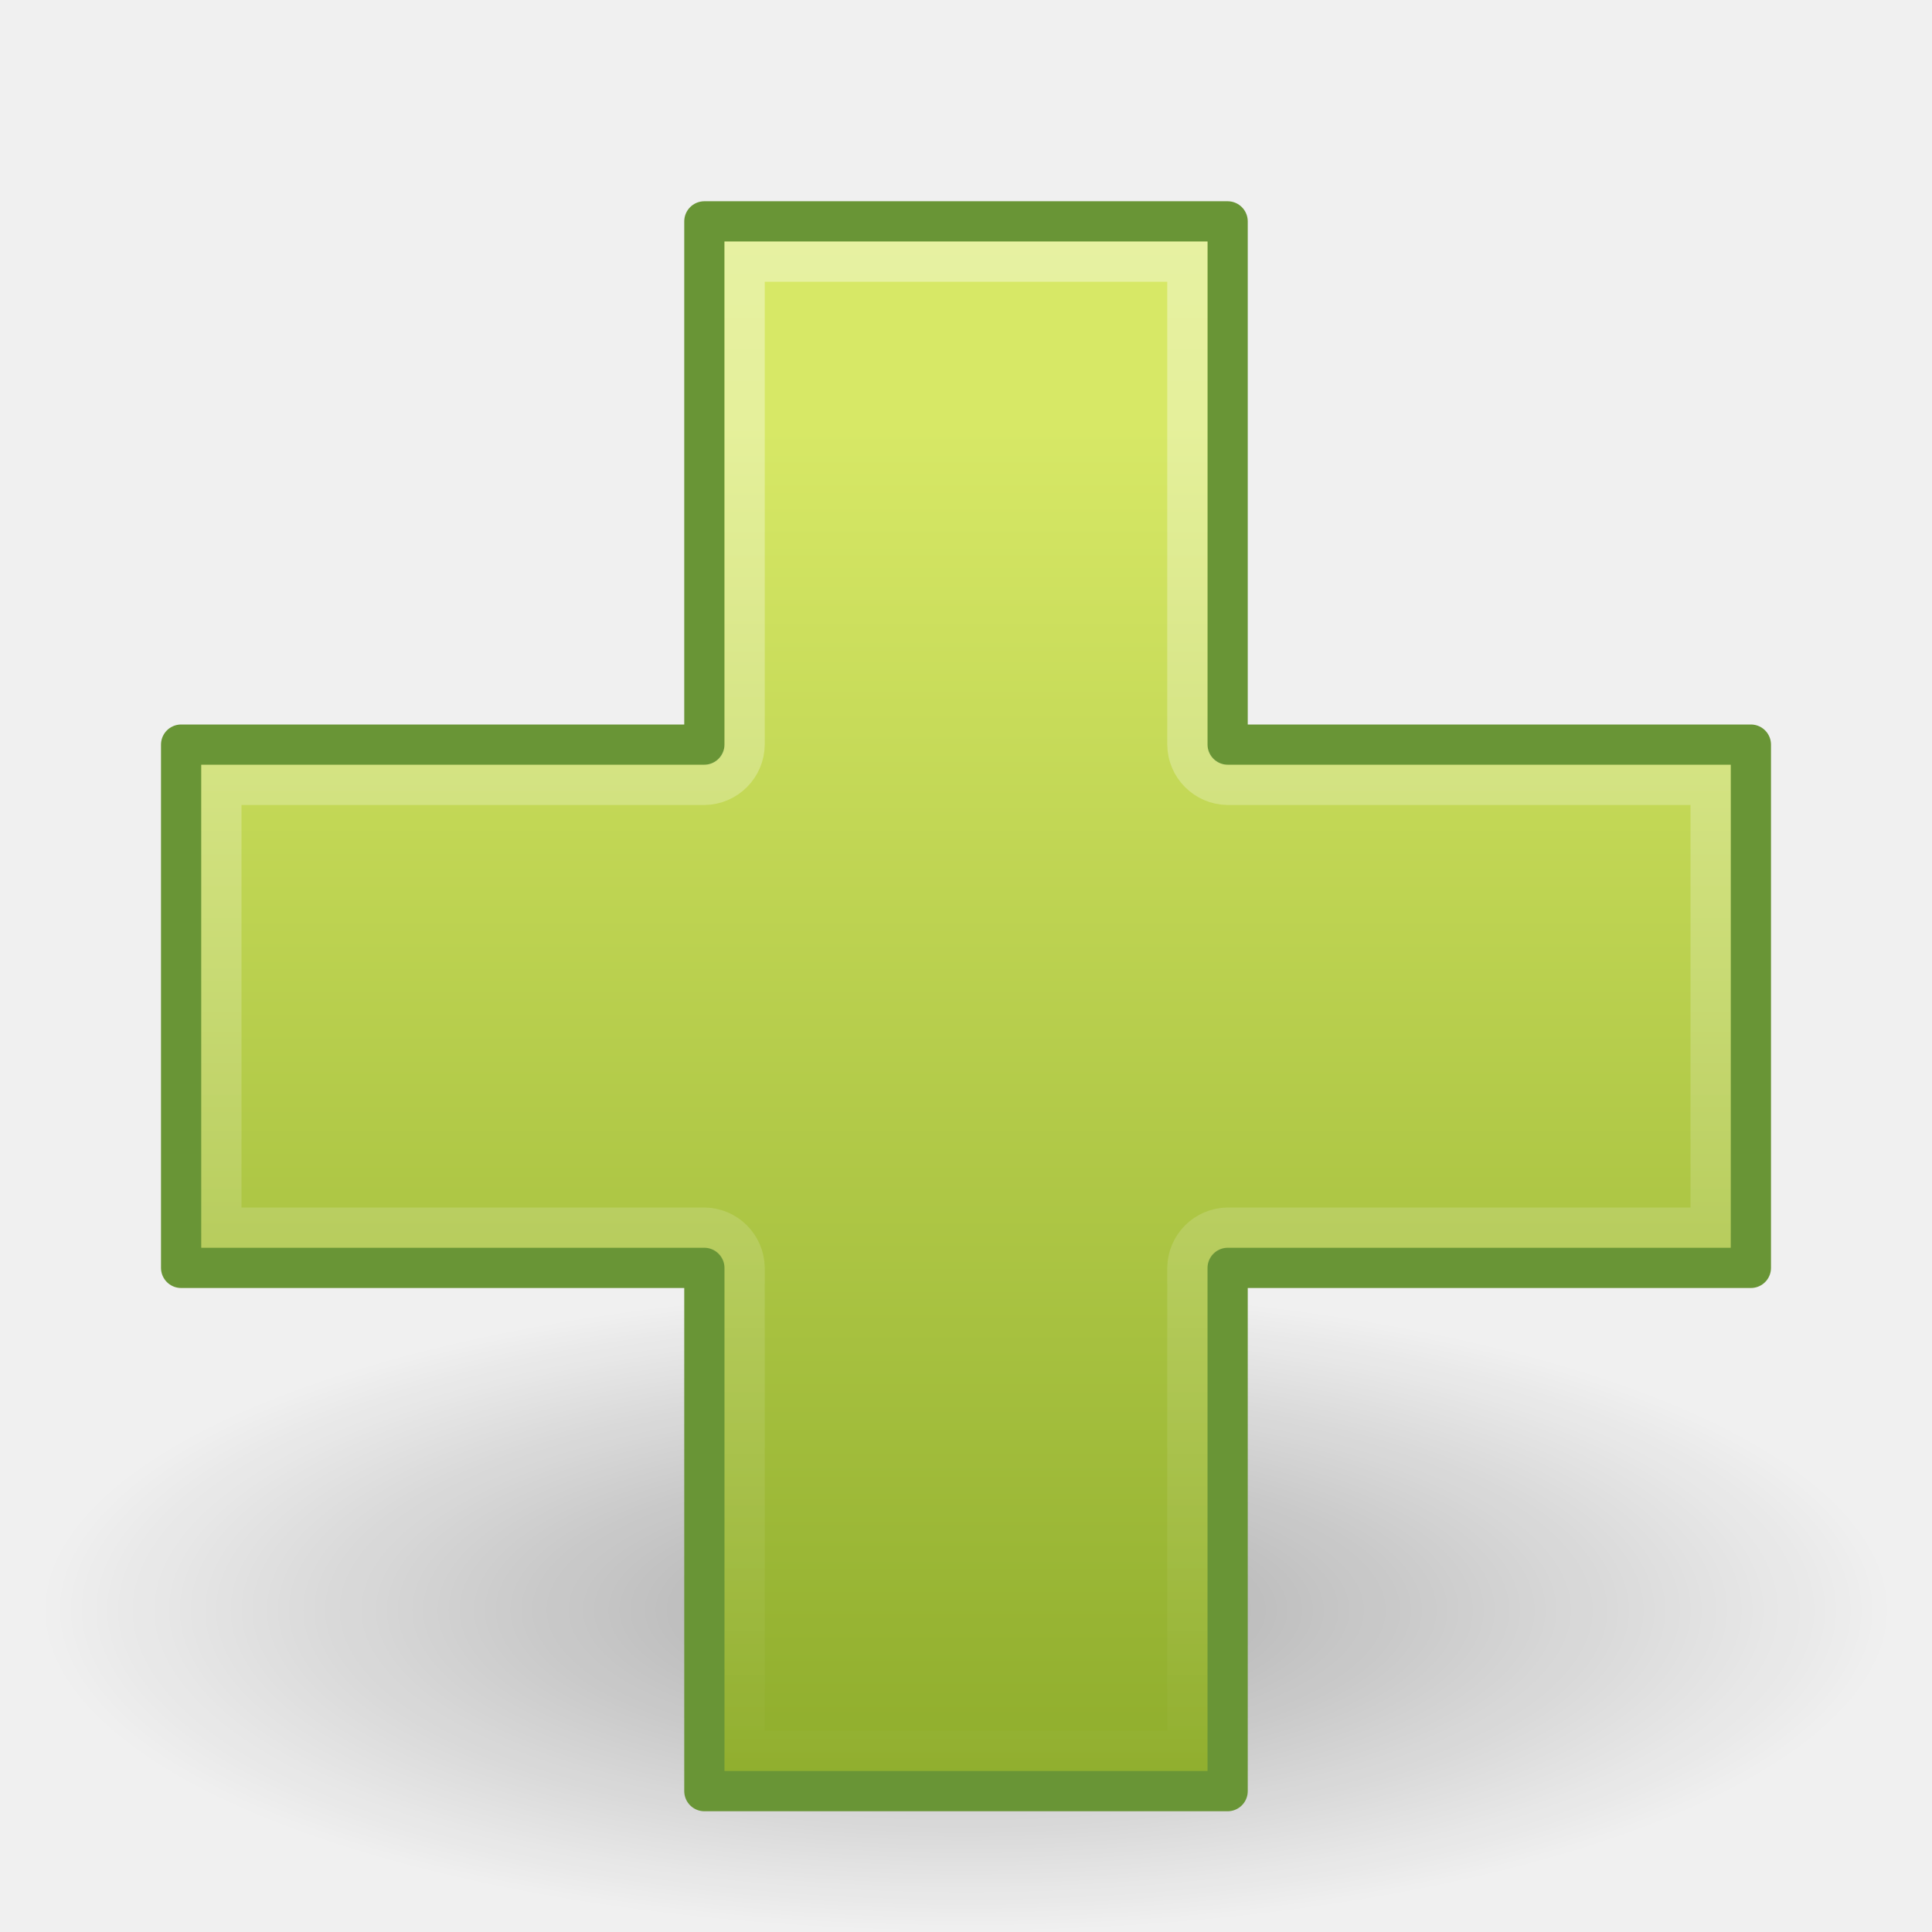
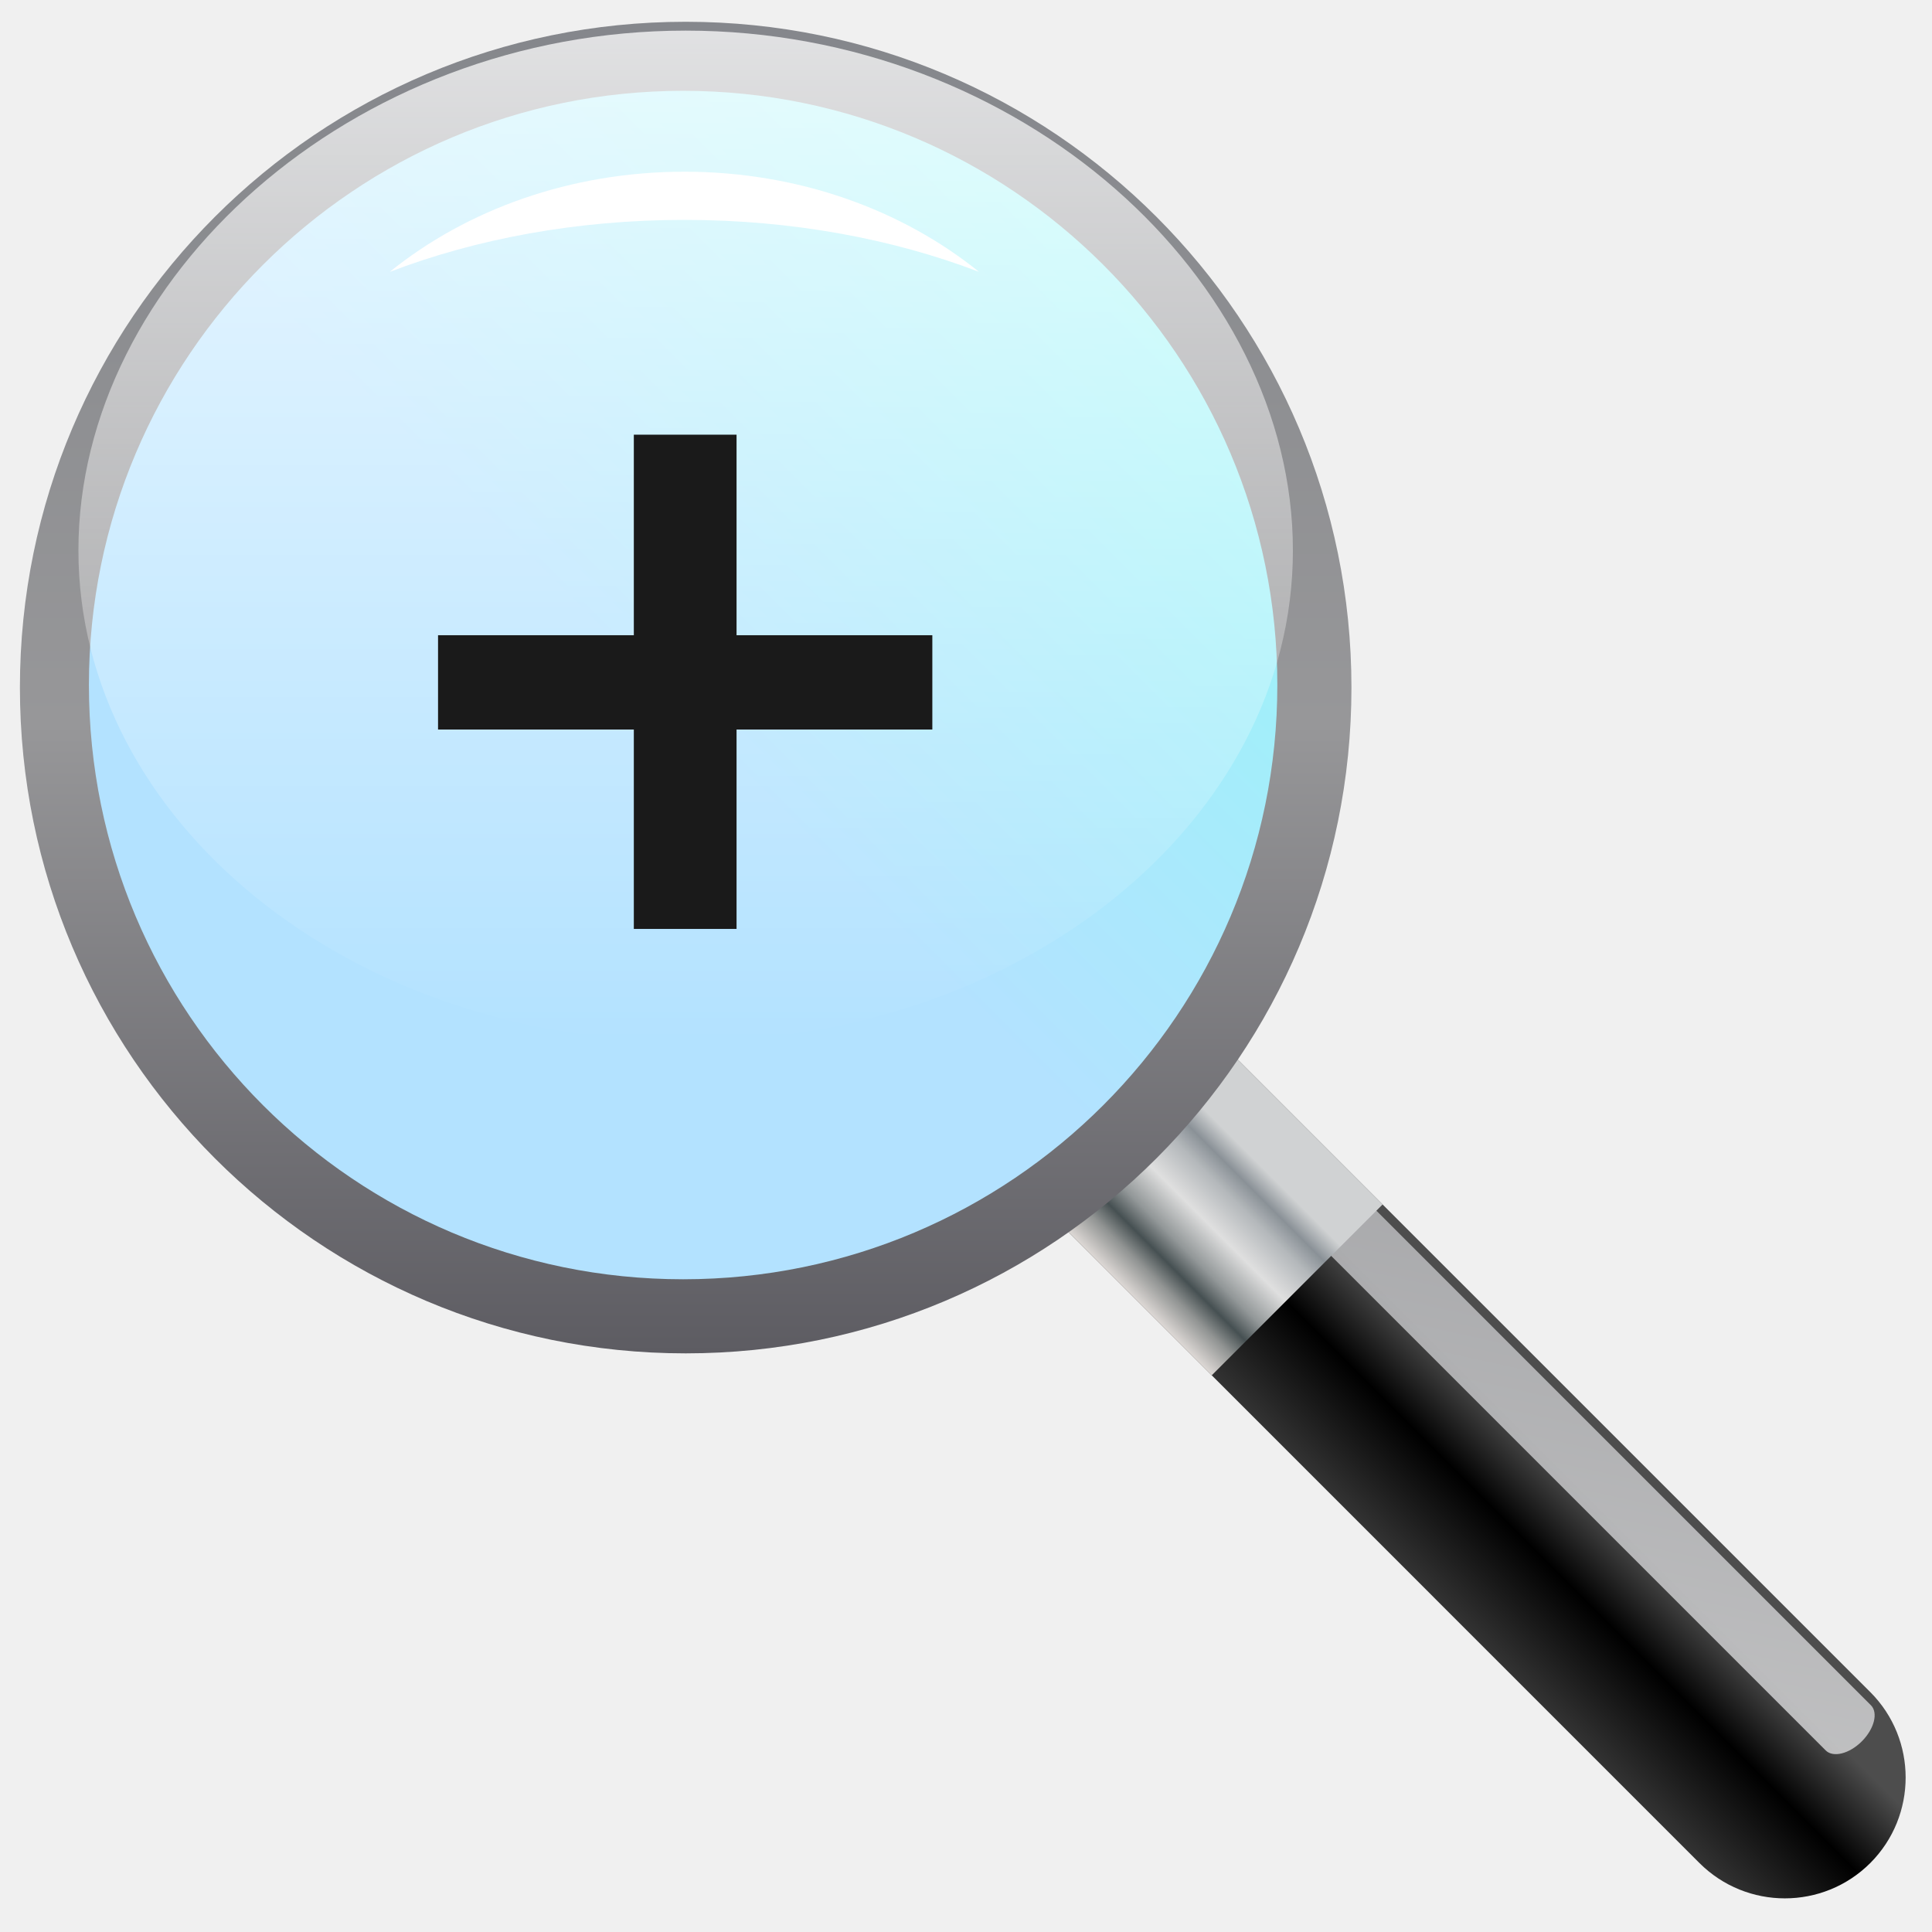
- <svg xmlns="http://www.w3.org/2000/svg" id="svg3275" width="48" height="48" version="1.0">
-   <defs id="defs3277">
-     <radialGradient id="radialGradient2469" cx="62.625" cy="4.625" r="10.625" gradientTransform="matrix(2.1647 0 0 .75294 -111.56 36.518)" gradientUnits="userSpaceOnUse">
-       <stop id="stop8840" offset="0" />
-       <stop id="stop8842" style="stop-opacity:0" offset="1" />
-     </radialGradient>
-     <linearGradient id="linearGradient2452" x1="24.104" x2="24.104" y1="15.181" y2="34.225" gradientTransform="matrix(1.8451 0 0 1.834 -20.057 -17.214)" gradientUnits="userSpaceOnUse">
-       <stop id="stop2266" style="stop-color:#d7e866" offset="0" />
-       <stop id="stop2268" style="stop-color:#8cab2a" offset="1" />
+ <svg xmlns="http://www.w3.org/2000/svg" version="1.1" viewBox="4.45048e-06 -0.168 48 48" id="svg76" width="48" height="48">
+   <defs id="defs56">
+     <linearGradient id="def0" x1="104.32" x2="115.197" y1="117.753" y2="106.876" gradientTransform="scale(0.9999928,1.000007)" gradientUnits="userSpaceOnUse">
+       <stop offset="0" stop-color="#333333" id="stop2" />
+       <stop offset="0.573" stop-color="#000000" id="stop4" />
+       <stop offset="1" stop-color="#4D4D4D" id="stop6" />
    </linearGradient>
-     <linearGradient id="linearGradient3269" x1="24" x2="24" y1="5" y2="45" gradientUnits="userSpaceOnUse">
-       <stop id="stop3261" style="stop-color:#fff" offset="0" />
-       <stop id="stop3263" style="stop-color:#fff;stop-opacity:0" offset="1" />
+     <linearGradient id="def1" x1="104.737" x2="131.069" y1="186.826" y2="66.615" gradientTransform="scale(1.000028,0.9999716)" gradientUnits="userSpaceOnUse">
+       <stop offset="0" stop-color="#FFFFFF" style="stop-opacity:0.804" id="stop9" />
+       <stop offset="1" stop-color="#A7A8AC" style="stop-opacity:0.804" id="stop11" />
+     </linearGradient>
+     <linearGradient id="def2" x1="93.202" x2="104.075" y1="106.634" y2="95.761" gradientTransform="scale(1.000005,0.9999947)" gradientUnits="userSpaceOnUse">
+       <stop offset="0" stop-color="#DDD8D5" id="stop14" />
+       <stop offset="0.154" stop-color="#919493" id="stop16" />
+       <stop offset="0.264" stop-color="#465052" id="stop18" />
+       <stop offset="0.383" stop-color="#929798" id="stop20" />
+       <stop offset="0.573" stop-color="#DFDFDF" id="stop22" />
+       <stop offset="0.764" stop-color="#B4B8BB" id="stop24" />
+       <stop offset="0.876" stop-color="#8A9197" id="stop26" />
+       <stop offset="1" stop-color="#D0D2D3" id="stop28" />
+     </linearGradient>
+     <linearGradient id="def3" x1="56" x2="56" y1="111.834" y2="-0.168" gradientTransform="scale(0.9999821,1.000018)" gradientUnits="userSpaceOnUse">
+       <stop offset="0" stop-color="#5D5C62" id="stop31" />
+       <stop offset="0.472" stop-color="#979799" id="stop33" />
+       <stop offset="0.728" stop-color="#8E8F92" id="stop35" />
+       <stop offset="0.994" stop-color="#85878C" id="stop37" />
+       <stop offset="1" stop-color="#85878C" id="stop39" />
+     </linearGradient>
+     <linearGradient id="def4" x1="114.372" x2="31.094" y1="-2.969" y2="80.307" gradientTransform="scale(0.9999833,1.000017)" gradientUnits="userSpaceOnUse">
+       <stop offset="0" stop-color="#B8F8F9" id="stop42" />
+       <stop offset="0.263" stop-color="#99F5F7" id="stop44" />
+       <stop offset="0.724" stop-color="#B3E2FF" id="stop46" />
+       <stop offset="1" stop-color="#B3E2FF" id="stop48" />
+     </linearGradient>
+     <linearGradient id="def5" x1="51.092" x2="51.092" y1="93.831" y2="0.632" gradientTransform="scale(1.096048,0.9123688)" gradientUnits="userSpaceOnUse">
+       <stop offset="0" stop-color="#FFFFFF" style="stop-opacity:0" id="stop51" />
+       <stop offset="1" stop-color="#FFFFFF" style="stop-opacity:0.753" id="stop53" />
    </linearGradient>
  </defs>
-   <g id="layer1">
-     <path id="path8836" d="m47 40c0 4.418-10.297 8-23 8s-23-3.582-23-8 10.297-8 23-8 23 3.582 23 8z" style="fill-rule:evenodd;fill:url(#radialGradient2469);opacity:.3" />
-     <path id="path2262" d="m17.5 18.5v-13h13v13h13v13h-13v13h-13v-13h-13v-13h13z" style="fill-rule:evenodd;fill:url(#linearGradient2452);stroke-linejoin:round;stroke:#699536" />
-     <path id="path3267" d="m18.5 6.5v12c-0.007 0.549-0.451 0.993-1 1h-12v11h12c0.549 0.007 0.993 0.451 1 1v12h11v-12c0.007-0.549 0.451-0.993 1-1h12v-11h-12c-0.549-0.007-0.993-0.451-1-1v-12h-11z" style="fill:none;opacity:.4;stroke:url(#linearGradient3269)" />
+   <g id="g74" transform="matrix(0.2953754,0,0,0.2953754,0.4946576,0.4226795)" style="stroke-width:3.386">
+     <path d="m 67.369,66.431 c -3.964,3.973 -3.972,10.405 0,14.369 l 73.899,73.903 c 3.971,3.964 10.401,3.964 14.373,0 v 0 c 3.963,-3.972 3.963,-10.412 0,-14.376 L 81.737,66.431 c -1.981,-1.984 -4.58,-2.976 -7.18,-2.976 v 0 c -2.6,0 -5.201,0.992 -7.188,2.976 z" id="path58" style="fill:url(#def0);stroke-width:3.386" />
+     <path d="m 155.691,141.431 c 0.63,0.628 0.285,1.988 -0.764,3.038 -1.048,1.048 -2.411,1.391 -3.039,0.762 L 87.053,80.392 c -0.633,-0.621 -0.291,-1.984 0.759,-3.036 1.048,-1.045 2.409,-1.389 3.04,-0.767 z" id="path60" style="fill:url(#def1);stroke-width:3.386" />
+     <path d="M 86.156,99.585 100.249,113.68 114.619,99.311 100.524,85.217 Z" id="path62" style="fill:url(#def2);stroke-width:3.386" />
+     <path d="M 4.45048e-6,55.829 C 4.45048e-6,86.759 25.072,111.835 56.001,111.835 v 0 c 30.924,0 55.998,-25.076 55.998,-56.006 v 0 c 0,-30.92 -25.074,-55.997 -55.998,-55.997 v 0 C 25.072,-0.168 4.45048e-6,24.909 4.45048e-6,55.829 Z" id="path64" style="fill:url(#def3);stroke-width:3.386" />
+     <path d="m 5.804,55.611 c 0,27.609 22.377,49.992 49.981,49.992 v 0 c 27.597,0 49.98,-22.383 49.98,-49.992 v 0 C 105.765,28.013 83.383,5.639 55.785,5.639 v 0 C 28.181,5.639 5.804,28.013 5.804,55.611 Z" id="path66" style="fill:url(#def4);stroke-width:3.386" />
+     <path d="m 107.075,44.285 c 0,22.82 -22.867,41.324 -51.078,41.324 -28.208,0 -51.075,-18.504 -51.075,-41.324 0,-22.82 22.868,-43.709 51.076,-43.709 28.211,0 51.076,20.889 51.076,43.709 z" id="path68" style="fill:url(#def5);stroke-width:3.386" />
+     <path d="m 55.891,16.495 c 9.061,0 17.537,1.599 24.78,4.372 -6.461,-5.217 -15.177,-8.424 -24.78,-8.424 -9.603,0 -18.321,3.207 -24.781,8.424 7.243,-2.773 15.717,-4.372 24.781,-4.372 z" id="path70" style="fill:#ffffff;stroke-width:3.386" />
+     <path d="m 76.746,51.431 v 7.932 h -16.468 v 16.771 h -8.64 V 59.363 h -16.468 v -7.932 h 16.468 V 34.562 h 8.64 v 16.869 z" id="path72" style="fill:#1a1a1a;stroke-width:3.386" />
  </g>
</svg>
